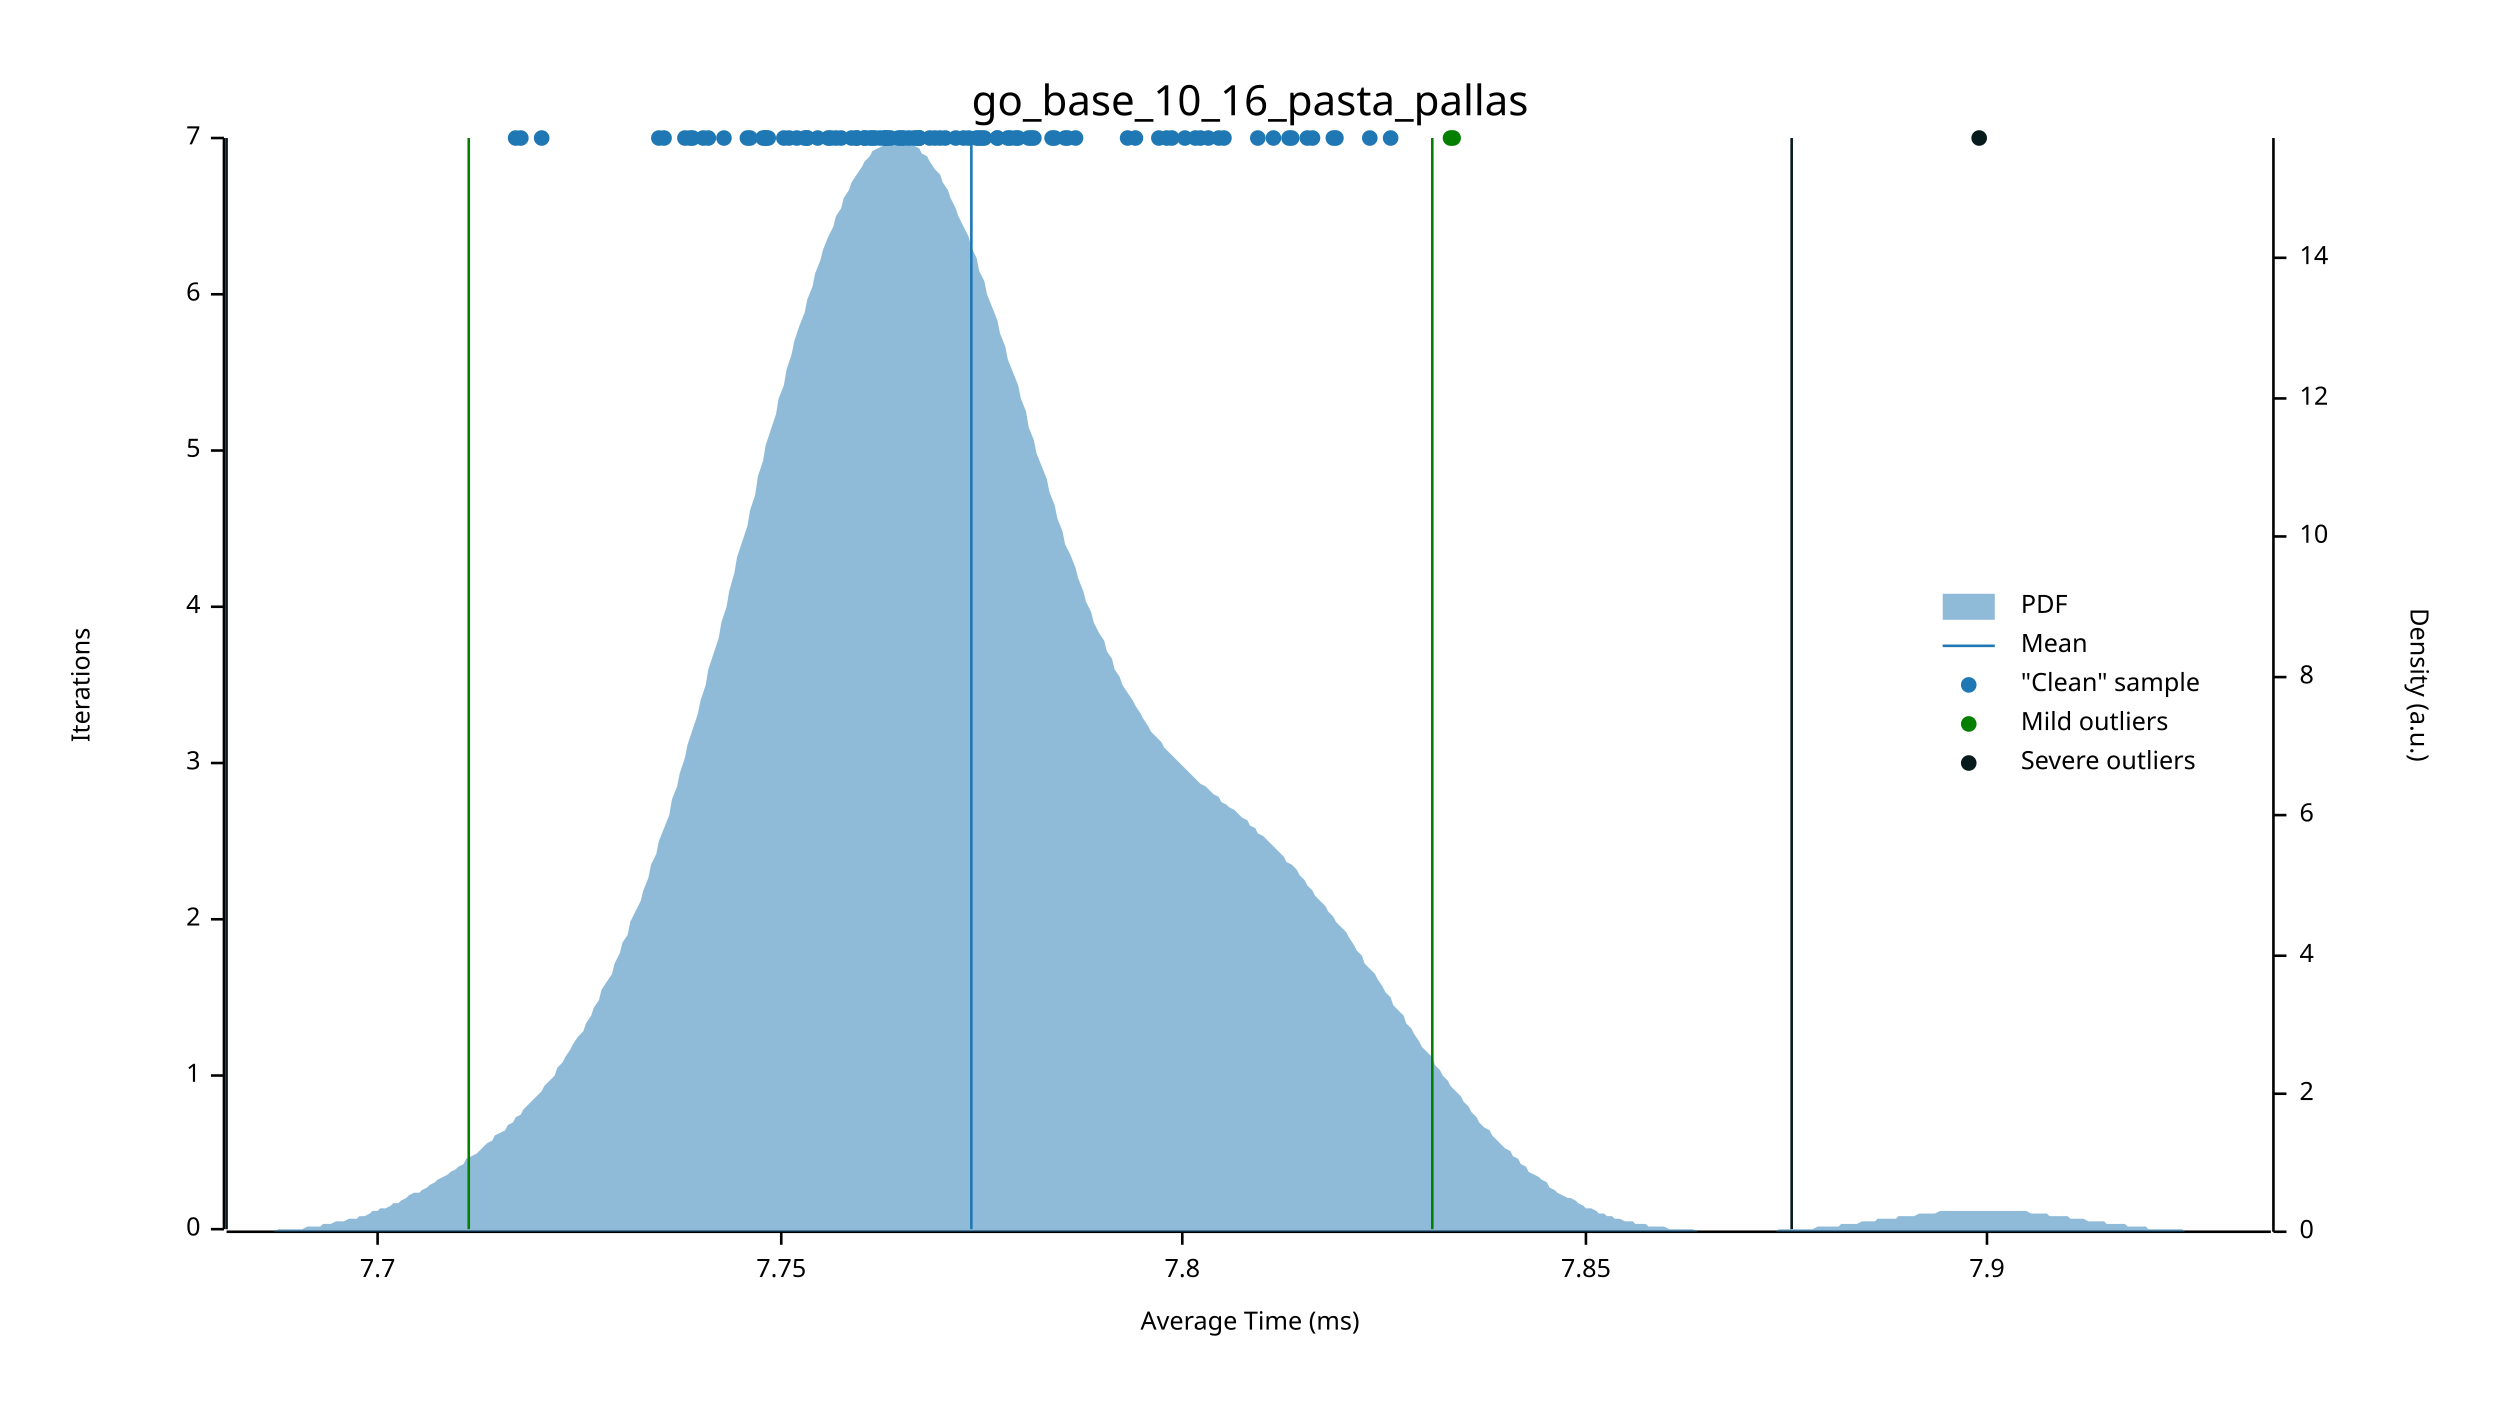
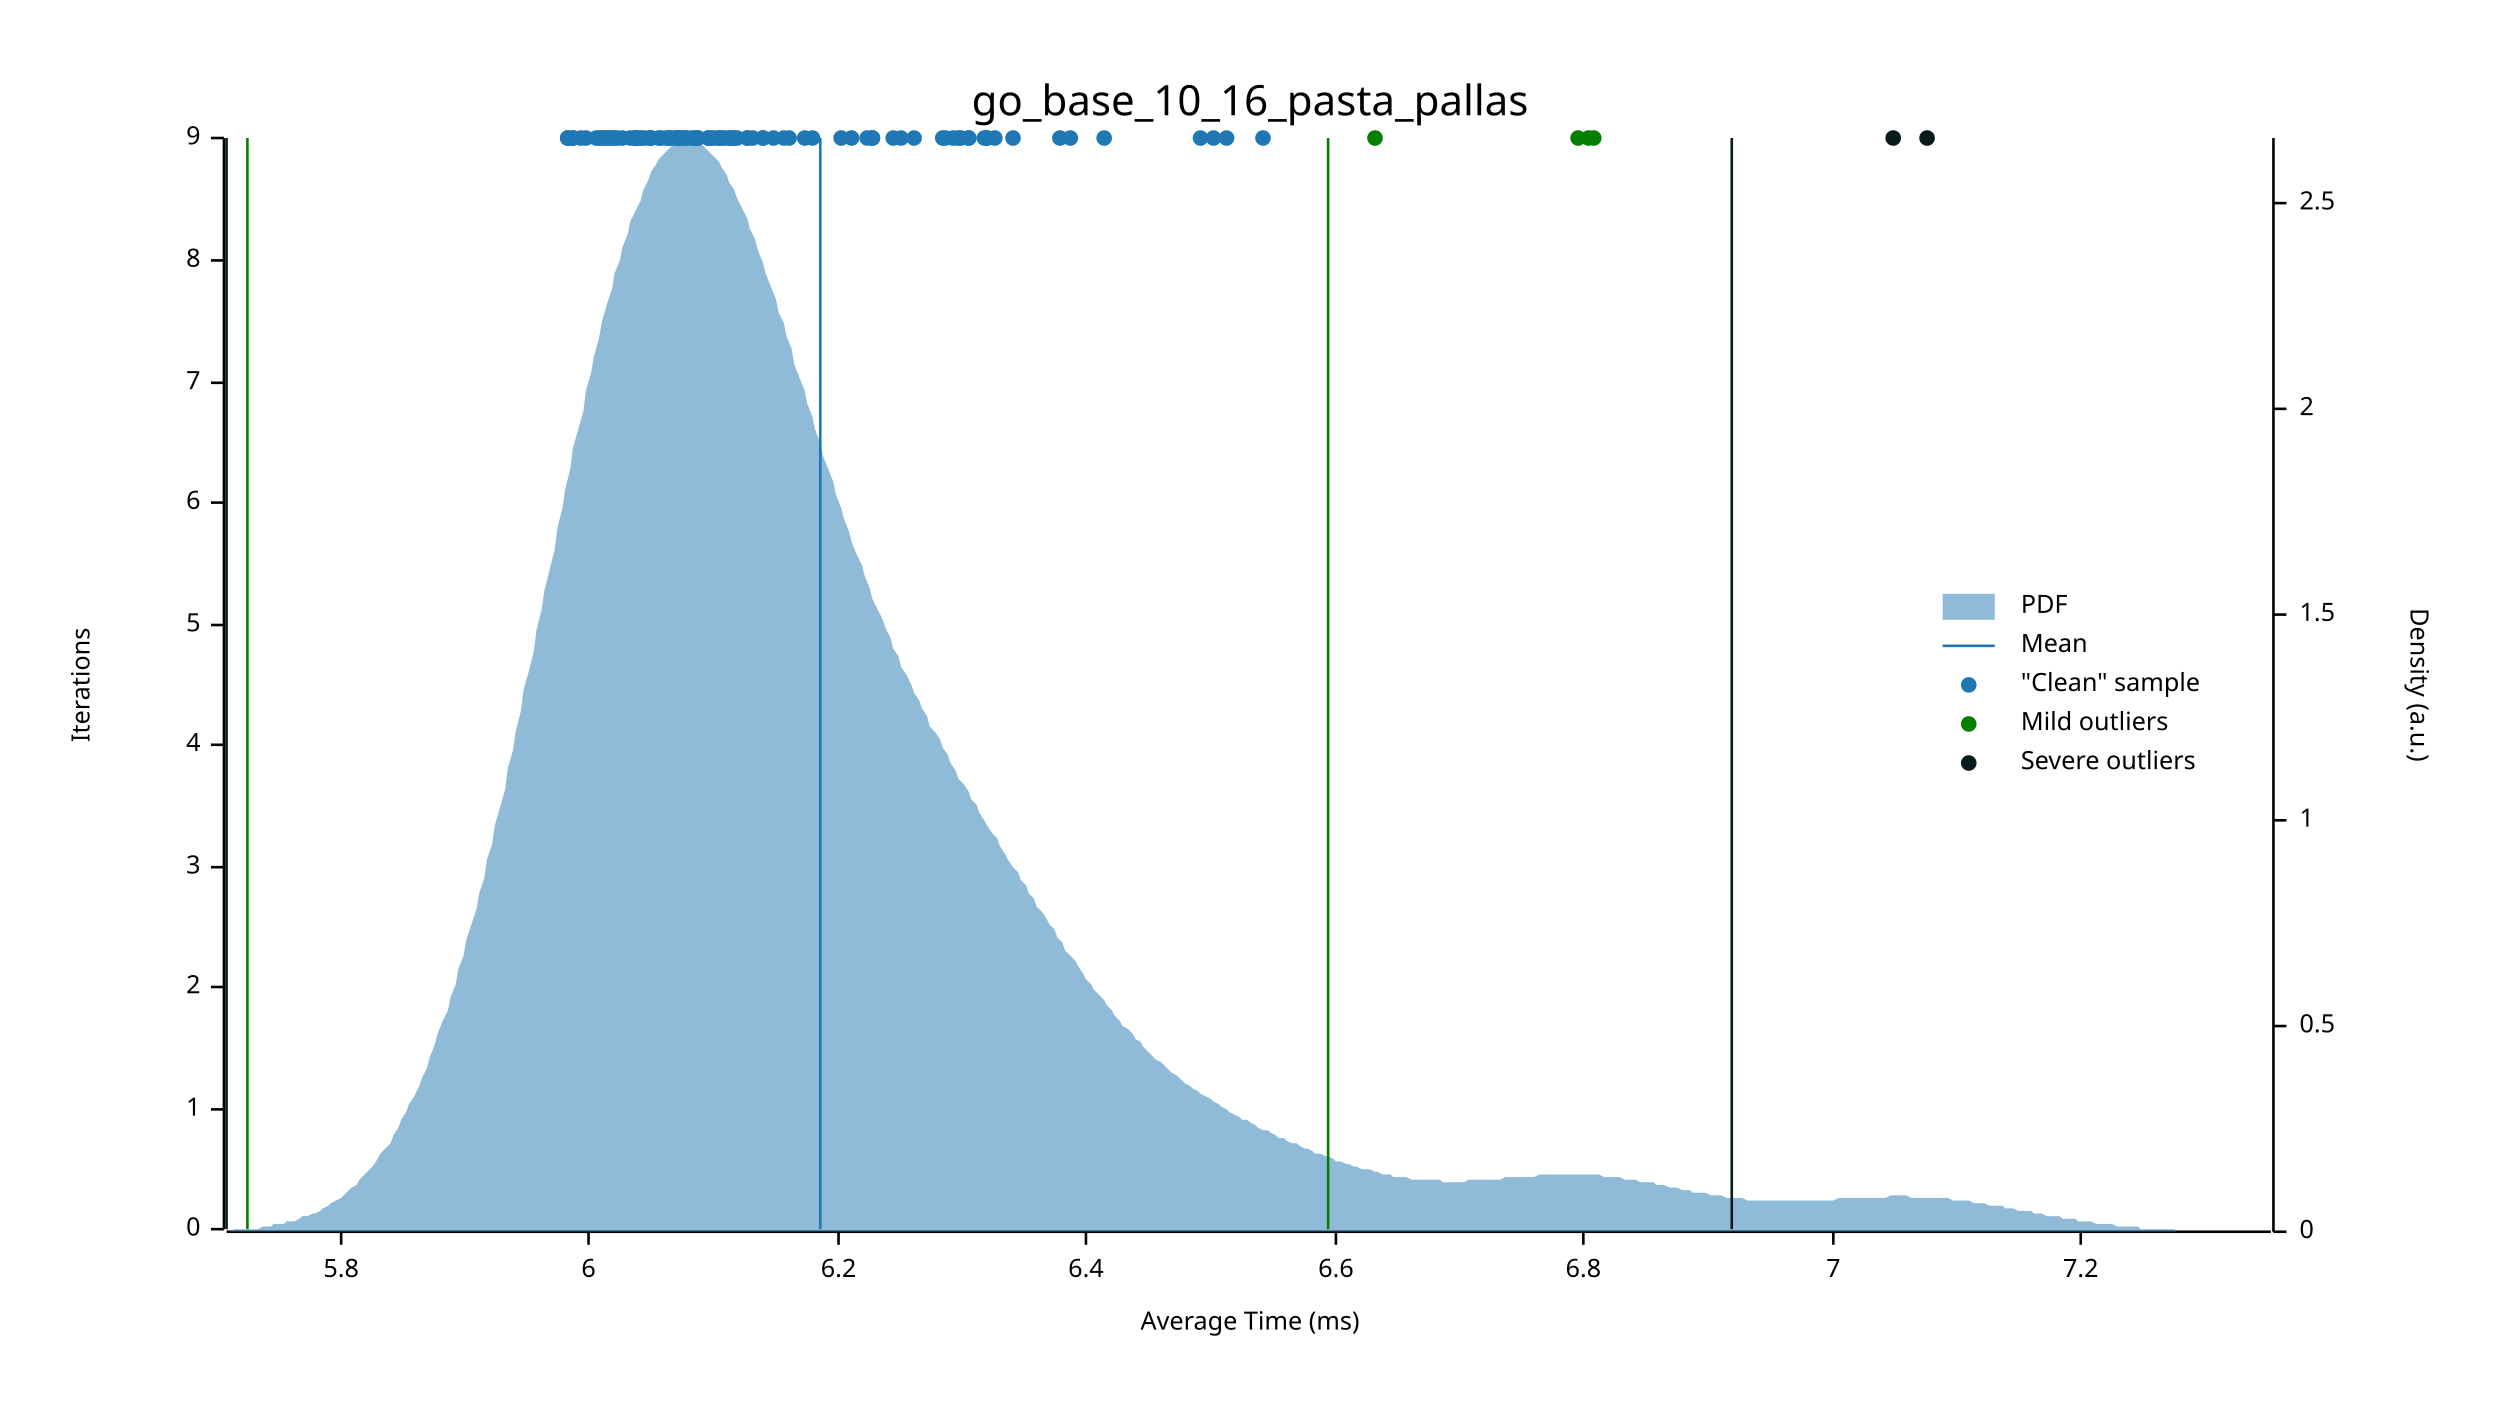
<svg xmlns="http://www.w3.org/2000/svg" width="960" height="540" viewBox="0 0 960 540">
  <text x="480" y="32" dy="0.76em" text-anchor="middle" font-family="sans-serif" font-size="16.129" opacity="1" fill="#000000">
go_base_10_16_pasta_pallas
</text>
  <text x="27" y="263" dy="0.76em" text-anchor="middle" font-family="sans-serif" font-size="9.677" opacity="1" fill="#000000" transform="rotate(270, 27, 263)">
Iterations
</text>
  <text x="480" y="513" dy="-0.5ex" text-anchor="middle" font-family="sans-serif" font-size="9.677" opacity="1" fill="#000000">
Average Time (ms)
</text>
  <polyline fill="none" opacity="1" stroke="#000000" stroke-width="1" points="86,53 86,472 " />
  <text x="77" y="472" dy="0.5ex" text-anchor="end" font-family="sans-serif" font-size="9.677" opacity="1" fill="#000000">
0
</text>
  <polyline fill="none" opacity="1" stroke="#000000" stroke-width="1" points="81,472 86,472 " />
-   <text x="77" y="413" dy="0.5ex" text-anchor="end" font-family="sans-serif" font-size="9.677" opacity="1" fill="#000000">
+   <text x="77" y="426" dy="0.5ex" text-anchor="end" font-family="sans-serif" font-size="9.677" opacity="1" fill="#000000">
1
</text>
-   <polyline fill="none" opacity="1" stroke="#000000" stroke-width="1" points="81,413 86,413 " />
-   <text x="77" y="353" dy="0.5ex" text-anchor="end" font-family="sans-serif" font-size="9.677" opacity="1" fill="#000000">
+   <polyline fill="none" opacity="1" stroke="#000000" stroke-width="1" points="81,426 86,426 " />
+   <text x="77" y="379" dy="0.5ex" text-anchor="end" font-family="sans-serif" font-size="9.677" opacity="1" fill="#000000">
2
</text>
-   <polyline fill="none" opacity="1" stroke="#000000" stroke-width="1" points="81,353 86,353 " />
-   <text x="77" y="293" dy="0.5ex" text-anchor="end" font-family="sans-serif" font-size="9.677" opacity="1" fill="#000000">
+   <polyline fill="none" opacity="1" stroke="#000000" stroke-width="1" points="81,379 86,379 " />
+   <text x="77" y="333" dy="0.5ex" text-anchor="end" font-family="sans-serif" font-size="9.677" opacity="1" fill="#000000">
3
</text>
-   <polyline fill="none" opacity="1" stroke="#000000" stroke-width="1" points="81,293 86,293 " />
-   <text x="77" y="233" dy="0.5ex" text-anchor="end" font-family="sans-serif" font-size="9.677" opacity="1" fill="#000000">
+   <polyline fill="none" opacity="1" stroke="#000000" stroke-width="1" points="81,333 86,333 " />
+   <text x="77" y="286" dy="0.5ex" text-anchor="end" font-family="sans-serif" font-size="9.677" opacity="1" fill="#000000">
4
</text>
-   <polyline fill="none" opacity="1" stroke="#000000" stroke-width="1" points="81,233 86,233 " />
-   <text x="77" y="173" dy="0.5ex" text-anchor="end" font-family="sans-serif" font-size="9.677" opacity="1" fill="#000000">
+   <polyline fill="none" opacity="1" stroke="#000000" stroke-width="1" points="81,286 86,286 " />
+   <text x="77" y="240" dy="0.5ex" text-anchor="end" font-family="sans-serif" font-size="9.677" opacity="1" fill="#000000">
5
</text>
-   <polyline fill="none" opacity="1" stroke="#000000" stroke-width="1" points="81,173 86,173 " />
-   <text x="77" y="113" dy="0.5ex" text-anchor="end" font-family="sans-serif" font-size="9.677" opacity="1" fill="#000000">
+   <polyline fill="none" opacity="1" stroke="#000000" stroke-width="1" points="81,240 86,240 " />
+   <text x="77" y="193" dy="0.5ex" text-anchor="end" font-family="sans-serif" font-size="9.677" opacity="1" fill="#000000">
6
</text>
-   <polyline fill="none" opacity="1" stroke="#000000" stroke-width="1" points="81,113 86,113 " />
+   <polyline fill="none" opacity="1" stroke="#000000" stroke-width="1" points="81,193 86,193 " />
+   <text x="77" y="147" dy="0.5ex" text-anchor="end" font-family="sans-serif" font-size="9.677" opacity="1" fill="#000000">
+ 7
+ </text>
+   <polyline fill="none" opacity="1" stroke="#000000" stroke-width="1" points="81,147 86,147 " />
+   <text x="77" y="100" dy="0.5ex" text-anchor="end" font-family="sans-serif" font-size="9.677" opacity="1" fill="#000000">
+ 8
+ </text>
+   <polyline fill="none" opacity="1" stroke="#000000" stroke-width="1" points="81,100 86,100 " />
  <text x="77" y="53" dy="0.5ex" text-anchor="end" font-family="sans-serif" font-size="9.677" opacity="1" fill="#000000">
- 7
+ 9
</text>
  <polyline fill="none" opacity="1" stroke="#000000" stroke-width="1" points="81,53 86,53 " />
  <polyline fill="none" opacity="1" stroke="#000000" stroke-width="1" points="87,473 872,473 " />
-   <text x="145" y="483" dy="0.76em" text-anchor="middle" font-family="sans-serif" font-size="9.677" opacity="1" fill="#000000">
- 7.7
- </text>
-   <polyline fill="none" opacity="1" stroke="#000000" stroke-width="1" points="145,473 145,478 " />
-   <text x="300" y="483" dy="0.76em" text-anchor="middle" font-family="sans-serif" font-size="9.677" opacity="1" fill="#000000">
- 7.75
- </text>
-   <polyline fill="none" opacity="1" stroke="#000000" stroke-width="1" points="300,473 300,478 " />
-   <text x="454" y="483" dy="0.76em" text-anchor="middle" font-family="sans-serif" font-size="9.677" opacity="1" fill="#000000">
- 7.8
- </text>
-   <polyline fill="none" opacity="1" stroke="#000000" stroke-width="1" points="454,473 454,478 " />
-   <text x="609" y="483" dy="0.76em" text-anchor="middle" font-family="sans-serif" font-size="9.677" opacity="1" fill="#000000">
- 7.85
- </text>
-   <polyline fill="none" opacity="1" stroke="#000000" stroke-width="1" points="609,473 609,478 " />
-   <text x="763" y="483" dy="0.76em" text-anchor="middle" font-family="sans-serif" font-size="9.677" opacity="1" fill="#000000">
- 7.9
- </text>
-   <polyline fill="none" opacity="1" stroke="#000000" stroke-width="1" points="763,473 763,478 " />
+   <text x="131" y="483" dy="0.76em" text-anchor="middle" font-family="sans-serif" font-size="9.677" opacity="1" fill="#000000">
+ 5.8
+ </text>
+   <polyline fill="none" opacity="1" stroke="#000000" stroke-width="1" points="131,473 131,478 " />
+   <text x="226" y="483" dy="0.76em" text-anchor="middle" font-family="sans-serif" font-size="9.677" opacity="1" fill="#000000">
+ 6
+ </text>
+   <polyline fill="none" opacity="1" stroke="#000000" stroke-width="1" points="226,473 226,478 " />
+   <text x="322" y="483" dy="0.76em" text-anchor="middle" font-family="sans-serif" font-size="9.677" opacity="1" fill="#000000">
+ 6.2
+ </text>
+   <polyline fill="none" opacity="1" stroke="#000000" stroke-width="1" points="322,473 322,478 " />
+   <text x="417" y="483" dy="0.76em" text-anchor="middle" font-family="sans-serif" font-size="9.677" opacity="1" fill="#000000">
+ 6.4
+ </text>
+   <polyline fill="none" opacity="1" stroke="#000000" stroke-width="1" points="417,473 417,478 " />
+   <text x="513" y="483" dy="0.76em" text-anchor="middle" font-family="sans-serif" font-size="9.677" opacity="1" fill="#000000">
+ 6.6
+ </text>
+   <polyline fill="none" opacity="1" stroke="#000000" stroke-width="1" points="513,473 513,478 " />
+   <text x="608" y="483" dy="0.76em" text-anchor="middle" font-family="sans-serif" font-size="9.677" opacity="1" fill="#000000">
+ 6.8
+ </text>
+   <polyline fill="none" opacity="1" stroke="#000000" stroke-width="1" points="608,473 608,478 " />
+   <text x="704" y="483" dy="0.76em" text-anchor="middle" font-family="sans-serif" font-size="9.677" opacity="1" fill="#000000">
+ 7
+ </text>
+   <polyline fill="none" opacity="1" stroke="#000000" stroke-width="1" points="704,473 704,478 " />
+   <text x="799" y="483" dy="0.76em" text-anchor="middle" font-family="sans-serif" font-size="9.677" opacity="1" fill="#000000">
+ 7.2
+ </text>
+   <polyline fill="none" opacity="1" stroke="#000000" stroke-width="1" points="799,473 799,478 " />
  <text x="933" y="263" dy="0.76em" text-anchor="middle" font-family="sans-serif" font-size="9.677" opacity="1" fill="#000000" transform="rotate(90, 933, 263)">
Density (a.u.)
</text>
  <polyline fill="none" opacity="1" stroke="#000000" stroke-width="1" points="873,53 873,473 " />
  <text x="883" y="473" dy="0.5ex" text-anchor="start" font-family="sans-serif" font-size="9.677" opacity="1" fill="#000000">
0
</text>
  <polyline fill="none" opacity="1" stroke="#000000" stroke-width="1" points="873,473 878,473 " />
-   <text x="883" y="420" dy="0.5ex" text-anchor="start" font-family="sans-serif" font-size="9.677" opacity="1" fill="#000000">
+   <text x="883" y="394" dy="0.5ex" text-anchor="start" font-family="sans-serif" font-size="9.677" opacity="1" fill="#000000">
+ 0.5
+ </text>
+   <polyline fill="none" opacity="1" stroke="#000000" stroke-width="1" points="873,394 878,394 " />
+   <text x="883" y="315" dy="0.5ex" text-anchor="start" font-family="sans-serif" font-size="9.677" opacity="1" fill="#000000">
+ 1
+ </text>
+   <polyline fill="none" opacity="1" stroke="#000000" stroke-width="1" points="873,315 878,315 " />
+   <text x="883" y="236" dy="0.5ex" text-anchor="start" font-family="sans-serif" font-size="9.677" opacity="1" fill="#000000">
+ 1.5
+ </text>
+   <polyline fill="none" opacity="1" stroke="#000000" stroke-width="1" points="873,236 878,236 " />
+   <text x="883" y="157" dy="0.5ex" text-anchor="start" font-family="sans-serif" font-size="9.677" opacity="1" fill="#000000">
2
</text>
-   <polyline fill="none" opacity="1" stroke="#000000" stroke-width="1" points="873,420 878,420 " />
-   <text x="883" y="367" dy="0.5ex" text-anchor="start" font-family="sans-serif" font-size="9.677" opacity="1" fill="#000000">
- 4
- </text>
-   <polyline fill="none" opacity="1" stroke="#000000" stroke-width="1" points="873,367 878,367 " />
-   <text x="883" y="313" dy="0.5ex" text-anchor="start" font-family="sans-serif" font-size="9.677" opacity="1" fill="#000000">
- 6
- </text>
-   <polyline fill="none" opacity="1" stroke="#000000" stroke-width="1" points="873,313 878,313 " />
-   <text x="883" y="260" dy="0.5ex" text-anchor="start" font-family="sans-serif" font-size="9.677" opacity="1" fill="#000000">
- 8
- </text>
-   <polyline fill="none" opacity="1" stroke="#000000" stroke-width="1" points="873,260 878,260 " />
-   <text x="883" y="206" dy="0.5ex" text-anchor="start" font-family="sans-serif" font-size="9.677" opacity="1" fill="#000000">
- 10
- </text>
-   <polyline fill="none" opacity="1" stroke="#000000" stroke-width="1" points="873,206 878,206 " />
-   <text x="883" y="153" dy="0.5ex" text-anchor="start" font-family="sans-serif" font-size="9.677" opacity="1" fill="#000000">
- 12
- </text>
-   <polyline fill="none" opacity="1" stroke="#000000" stroke-width="1" points="873,153 878,153 " />
-   <text x="883" y="99" dy="0.5ex" text-anchor="start" font-family="sans-serif" font-size="9.677" opacity="1" fill="#000000">
- 14
- </text>
-   <polyline fill="none" opacity="1" stroke="#000000" stroke-width="1" points="873,99 878,99 " />
-   <polygon opacity="0.5" fill="#1F78B4" points="87,473 88,473 90,473 91,473 93,473 94,473 96,473 98,473 99,473 101,473 102,473 104,473 105,473 107,472 109,472 110,472 112,472 113,472 115,472 116,472 118,471 120,471 121,471 123,471 124,470 126,470 127,470 129,469 131,469 132,469 134,468 135,468 137,468 138,467 140,467 142,466 143,465 145,465 146,464 148,464 150,463 151,462 153,462 154,461 156,460 157,459 159,458 161,458 162,457 164,456 165,455 167,454 168,453 170,452 172,451 173,450 175,449 176,448 178,447 179,445 181,444 183,443 184,442 186,440 187,439 189,438 190,436 192,435 194,434 195,432 197,431 198,429 200,428 201,426 203,424 205,422 206,421 208,419 209,417 211,415 213,413 214,410 216,408 217,406 219,403 220,401 222,398 224,396 225,393 227,390 228,387 230,384 231,380 233,377 235,374 236,370 238,366 239,362 241,359 242,354 244,350 246,346 247,342 249,337 250,332 252,328 253,323 255,318 257,313 258,307 260,302 261,297 263,291 264,286 266,280 268,274 269,269 271,263 272,257 274,251 276,245 277,239 279,233 280,227 282,220 283,214 285,208 287,202 288,196 290,190 291,183 293,177 294,171 296,165 298,159 299,153 301,148 302,142 304,136 305,131 307,125 309,120 310,115 312,110 313,105 315,100 316,96 318,91 320,87 321,83 323,80 324,76 326,73 327,70 329,67 331,64 332,62 334,60 335,58 337,57 339,56 340,55 342,54 343,54 345,53 346,54 348,54 350,55 351,56 353,57 354,59 356,60 357,62 359,65 361,67 362,70 364,73 365,76 367,80 368,83 370,87 372,91 373,95 375,99 376,104 378,108 379,113 381,118 383,123 384,128 386,133 387,138 389,143 391,148 392,153 394,158 395,164 397,169 398,174 400,179 402,184 403,189 405,194 406,199 408,204 409,209 411,213 413,218 414,222 416,227 417,231 419,235 420,239 422,243 424,246 425,250 427,253 428,257 430,260 431,263 433,266 435,269 436,271 438,274 439,276 441,279 442,281 444,283 446,285 447,287 449,289 450,290 452,292 454,294 455,295 457,297 458,298 460,300 461,301 463,302 465,304 466,305 468,306 469,308 471,309 472,310 474,311 476,313 477,314 479,315 480,317 482,318 483,320 485,321 487,323 488,324 490,326 491,327 493,329 494,331 496,332 498,334 499,336 501,338 502,340 504,342 505,344 507,346 509,348 510,350 512,352 513,354 515,356 517,358 518,360 520,363 521,365 523,367 524,370 526,372 528,374 529,376 531,379 532,381 534,383 535,386 537,388 539,390 540,393 542,395 543,397 545,400 546,402 548,404 550,406 551,409 553,411 554,413 556,415 557,417 559,419 561,421 562,423 564,425 565,427 567,429 568,431 570,433 572,434 573,436 575,438 576,439 578,441 580,442 581,444 583,445 584,447 586,448 587,450 589,451 591,452 592,453 594,454 595,456 597,457 598,458 600,459 602,460 603,460 605,461 606,462 608,463 609,464 611,464 613,465 614,466 616,466 617,467 619,467 620,468 622,468 624,469 625,469 627,469 628,470 630,470 632,470 633,471 635,471 636,471 638,471 639,471 641,472 643,472 644,472 646,472 647,472 649,472 650,472 652,473 654,473 655,473 657,473 658,473 660,473 661,473 663,473 665,473 666,473 668,473 669,473 671,473 672,473 674,473 676,473 677,473 679,473 680,473 682,473 683,472 685,472 687,472 688,472 690,472 691,472 693,472 695,472 696,472 698,471 699,471 701,471 702,471 704,471 706,471 707,470 709,470 710,470 712,470 713,470 715,469 717,469 718,469 720,469 721,468 723,468 724,468 726,468 728,468 729,467 731,467 732,467 734,467 735,467 737,466 739,466 740,466 742,466 743,466 745,465 746,465 748,465 750,465 751,465 753,465 754,465 756,465 758,465 759,465 761,465 762,465 764,465 765,465 767,465 769,465 770,465 772,465 773,465 775,465 776,465 778,465 780,466 781,466 783,466 784,466 786,466 787,467 789,467 791,467 792,467 794,467 795,468 797,468 798,468 800,468 802,469 803,469 805,469 806,469 808,469 809,470 811,470 813,470 814,470 816,470 817,471 819,471 821,471 822,471 824,471 825,472 827,472 828,472 830,472 832,472 833,472 835,472 836,472 838,472 839,473 841,473 843,473 844,473 846,473 847,473 849,473 850,473 852,473 854,473 855,473 857,473 858,473 860,473 861,473 863,473 865,473 866,473 868,473 869,473 871,473 873,473 873,473 87,473 " />
-   <polyline fill="none" opacity="1" stroke="#1F78B4" stroke-width="1" points="373,472 373,53 " />
-   <polyline fill="none" opacity="1" stroke="#057F00" stroke-width="1" points="180,472 180,53 " />
-   <polyline fill="none" opacity="1" stroke="#057F00" stroke-width="1" points="550,472 550,53 " />
+   <polyline fill="none" opacity="1" stroke="#000000" stroke-width="1" points="873,157 878,157 " />
+   <text x="883" y="78" dy="0.5ex" text-anchor="start" font-family="sans-serif" font-size="9.677" opacity="1" fill="#000000">
+ 2.5
+ </text>
+   <polyline fill="none" opacity="1" stroke="#000000" stroke-width="1" points="873,78 878,78 " />
+   <polygon opacity="0.5" fill="#1F78B4" points="87,473 88,473 90,472 91,472 93,472 94,472 96,472 98,472 99,472 101,471 102,471 104,471 105,470 107,470 109,470 110,469 112,469 113,469 115,468 116,467 118,467 120,466 121,466 123,465 124,464 126,463 127,462 129,461 131,460 132,459 134,457 135,456 137,455 138,453 140,451 142,449 143,448 145,445 146,443 148,441 150,439 151,436 153,433 154,430 156,427 157,424 159,421 161,417 162,414 164,410 165,406 167,401 168,397 170,392 172,388 173,383 175,378 176,372 178,367 179,361 181,355 183,349 184,343 186,337 187,330 189,324 190,317 192,310 194,303 195,295 197,288 198,281 200,273 201,265 203,258 205,250 206,242 208,234 209,227 211,219 213,211 214,203 216,195 217,188 219,180 220,172 222,165 224,158 225,150 227,143 228,137 230,130 231,124 233,117 235,111 236,105 238,100 239,95 241,90 242,85 244,81 246,77 247,73 249,69 250,66 252,63 253,61 255,59 257,57 258,56 260,55 261,54 263,54 264,53 266,54 268,54 269,55 271,57 272,58 274,60 276,62 277,64 279,67 280,70 282,73 283,76 285,80 287,84 288,88 290,92 291,96 293,101 294,105 296,110 298,115 299,120 301,124 302,129 304,134 305,140 307,145 309,150 310,155 312,160 313,165 315,170 316,175 318,180 320,185 321,190 323,195 324,199 326,204 327,208 329,213 331,217 332,221 334,226 335,230 337,234 339,238 340,241 342,245 343,249 345,252 346,256 348,259 350,263 351,266 353,269 354,272 356,275 357,279 359,281 361,284 362,287 364,290 365,293 367,296 368,299 370,301 372,304 373,307 375,309 376,312 378,315 379,317 381,320 383,322 384,325 386,328 387,330 389,333 391,335 392,338 394,340 395,343 397,345 398,348 400,350 402,353 403,355 405,357 406,360 408,362 409,365 411,367 413,369 414,371 416,374 417,376 419,378 420,380 422,382 424,384 425,386 427,388 428,390 430,392 431,394 433,395 435,397 436,399 438,400 439,402 441,404 442,405 444,407 446,408 447,409 449,411 450,412 452,413 454,415 455,416 457,417 458,418 460,419 461,420 463,421 465,422 466,423 468,424 469,425 471,426 472,427 474,428 476,429 477,430 479,430 480,431 482,432 483,433 485,434 487,434 488,435 490,436 491,437 493,437 494,438 496,439 498,439 499,440 501,441 502,441 504,442 505,443 507,443 509,444 510,444 512,445 513,446 515,446 517,447 518,447 520,448 521,448 523,449 524,449 526,449 528,450 529,450 531,451 532,451 534,451 535,452 537,452 539,452 540,452 542,453 543,453 545,453 546,453 548,453 550,453 551,453 553,453 554,454 556,454 557,454 559,454 561,454 562,454 564,453 565,453 567,453 568,453 570,453 572,453 573,453 575,453 576,453 578,452 580,452 581,452 583,452 584,452 586,452 587,452 589,452 591,451 592,451 594,451 595,451 597,451 598,451 600,451 602,451 603,451 605,451 606,451 608,451 609,451 611,451 613,451 614,451 616,452 617,452 619,452 620,452 622,452 624,453 625,453 627,453 628,453 630,454 632,454 633,454 635,454 636,455 638,455 639,455 641,456 643,456 644,456 646,457 647,457 649,457 650,458 652,458 654,458 655,458 657,459 658,459 660,459 661,459 663,460 665,460 666,460 668,460 669,460 671,461 672,461 674,461 676,461 677,461 679,461 680,461 682,461 683,461 685,461 687,461 688,461 690,461 691,461 693,461 695,461 696,461 698,461 699,461 701,461 702,461 704,461 706,460 707,460 709,460 710,460 712,460 713,460 715,460 717,460 718,460 720,460 721,460 723,460 724,460 726,459 728,459 729,459 731,459 732,459 734,460 735,460 737,460 739,460 740,460 742,460 743,460 745,460 746,460 748,460 750,461 751,461 753,461 754,461 756,461 758,462 759,462 761,462 762,462 764,463 765,463 767,463 769,463 770,464 772,464 773,464 775,465 776,465 778,465 780,465 781,466 783,466 784,466 786,467 787,467 789,467 791,467 792,468 794,468 795,468 797,468 798,469 800,469 802,469 803,469 805,470 806,470 808,470 809,470 811,470 813,471 814,471 816,471 817,471 819,471 821,471 822,472 824,472 825,472 827,472 828,472 830,472 832,472 833,472 835,472 836,473 838,473 839,473 841,473 843,473 844,473 846,473 847,473 849,473 850,473 852,473 854,473 855,473 857,473 858,473 860,473 861,473 863,473 865,473 866,473 868,473 869,473 871,473 873,473 873,473 87,473 " />
+   <polyline fill="none" opacity="1" stroke="#1F78B4" stroke-width="1" points="315,472 315,53 " />
+   <polyline fill="none" opacity="1" stroke="#057F00" stroke-width="1" points="95,472 95,53 " />
+   <polyline fill="none" opacity="1" stroke="#057F00" stroke-width="1" points="510,472 510,53 " />
  <polyline fill="none" opacity="1" stroke="#071A1C" stroke-width="1" points="87,472 87,53 " />
-   <polyline fill="none" opacity="1" stroke="#071A1C" stroke-width="1" points="688,472 688,53 " />
-   <circle cx="496" cy="53" r="3" opacity="1" fill="#1F78B4" stroke="none" stroke-width="1" />
+   <polyline fill="none" opacity="1" stroke="#071A1C" stroke-width="1" points="665,472 665,53 " />
+   <circle cx="239" cy="53" r="3" opacity="1" fill="#1F78B4" stroke="none" stroke-width="1" />
+   <circle cx="260" cy="53" r="3" opacity="1" fill="#1F78B4" stroke="none" stroke-width="1" />
+   <circle cx="461" cy="53" r="3" opacity="1" fill="#1F78B4" stroke="none" stroke-width="1" />
+   <circle cx="466" cy="53" r="3" opacity="1" fill="#1F78B4" stroke="none" stroke-width="1" />
+   <circle cx="362" cy="53" r="3" opacity="1" fill="#1F78B4" stroke="none" stroke-width="1" />
+   <circle cx="411" cy="53" r="3" opacity="1" fill="#1F78B4" stroke="none" stroke-width="1" />
+   <circle cx="249" cy="53" r="3" opacity="1" fill="#1F78B4" stroke="none" stroke-width="1" />
+   <circle cx="301" cy="53" r="3" opacity="1" fill="#1F78B4" stroke="none" stroke-width="1" />
+   <circle cx="297" cy="53" r="3" opacity="1" fill="#1F78B4" stroke="none" stroke-width="1" />
+   <circle cx="372" cy="53" r="3" opacity="1" fill="#1F78B4" stroke="none" stroke-width="1" />
+   <circle cx="303" cy="53" r="3" opacity="1" fill="#1F78B4" stroke="none" stroke-width="1" />
+   <circle cx="276" cy="53" r="3" opacity="1" fill="#1F78B4" stroke="none" stroke-width="1" />
+   <circle cx="323" cy="53" r="3" opacity="1" fill="#1F78B4" stroke="none" stroke-width="1" />
+   <circle cx="273" cy="53" r="3" opacity="1" fill="#1F78B4" stroke="none" stroke-width="1" />
+   <circle cx="233" cy="53" r="3" opacity="1" fill="#1F78B4" stroke="none" stroke-width="1" />
+   <circle cx="262" cy="53" r="3" opacity="1" fill="#1F78B4" stroke="none" stroke-width="1" />
+   <circle cx="237" cy="53" r="3" opacity="1" fill="#1F78B4" stroke="none" stroke-width="1" />
+   <circle cx="267" cy="53" r="3" opacity="1" fill="#1F78B4" stroke="none" stroke-width="1" />
+   <circle cx="346" cy="53" r="3" opacity="1" fill="#1F78B4" stroke="none" stroke-width="1" />
+   <circle cx="287" cy="53" r="3" opacity="1" fill="#1F78B4" stroke="none" stroke-width="1" />
+   <circle cx="220" cy="53" r="3" opacity="1" fill="#1F78B4" stroke="none" stroke-width="1" />
+   <circle cx="231" cy="53" r="3" opacity="1" fill="#1F78B4" stroke="none" stroke-width="1" />
+   <circle cx="366" cy="53" r="3" opacity="1" fill="#1F78B4" stroke="none" stroke-width="1" />
+   <circle cx="223" cy="53" r="3" opacity="1" fill="#1F78B4" stroke="none" stroke-width="1" />
+   <circle cx="379" cy="53" r="3" opacity="1" fill="#1F78B4" stroke="none" stroke-width="1" />
+   <circle cx="266" cy="53" r="3" opacity="1" fill="#1F78B4" stroke="none" stroke-width="1" />
+   <circle cx="485" cy="53" r="3" opacity="1" fill="#1F78B4" stroke="none" stroke-width="1" />
+   <circle cx="372" cy="53" r="3" opacity="1" fill="#1F78B4" stroke="none" stroke-width="1" />
+   <circle cx="327" cy="53" r="3" opacity="1" fill="#1F78B4" stroke="none" stroke-width="1" />
+   <circle cx="343" cy="53" r="3" opacity="1" fill="#1F78B4" stroke="none" stroke-width="1" />
+   <circle cx="335" cy="53" r="3" opacity="1" fill="#1F78B4" stroke="none" stroke-width="1" />
+   <circle cx="363" cy="53" r="3" opacity="1" fill="#1F78B4" stroke="none" stroke-width="1" />
+   <circle cx="225" cy="53" r="3" opacity="1" fill="#1F78B4" stroke="none" stroke-width="1" />
+   <circle cx="260" cy="53" r="3" opacity="1" fill="#1F78B4" stroke="none" stroke-width="1" />
+   <circle cx="256" cy="53" r="3" opacity="1" fill="#1F78B4" stroke="none" stroke-width="1" />
+   <circle cx="244" cy="53" r="3" opacity="1" fill="#1F78B4" stroke="none" stroke-width="1" />
+   <circle cx="236" cy="53" r="3" opacity="1" fill="#1F78B4" stroke="none" stroke-width="1" />
+   <circle cx="235" cy="53" r="3" opacity="1" fill="#1F78B4" stroke="none" stroke-width="1" />
+   <circle cx="272" cy="53" r="3" opacity="1" fill="#1F78B4" stroke="none" stroke-width="1" />
+   <circle cx="268" cy="53" r="3" opacity="1" fill="#1F78B4" stroke="none" stroke-width="1" />
+   <circle cx="242" cy="53" r="3" opacity="1" fill="#1F78B4" stroke="none" stroke-width="1" />
+   <circle cx="245" cy="53" r="3" opacity="1" fill="#1F78B4" stroke="none" stroke-width="1" />
+   <circle cx="246" cy="53" r="3" opacity="1" fill="#1F78B4" stroke="none" stroke-width="1" />
+   <circle cx="379" cy="53" r="3" opacity="1" fill="#1F78B4" stroke="none" stroke-width="1" />
+   <circle cx="234" cy="53" r="3" opacity="1" fill="#1F78B4" stroke="none" stroke-width="1" />
+   <circle cx="335" cy="53" r="3" opacity="1" fill="#1F78B4" stroke="none" stroke-width="1" />
+   <circle cx="382" cy="53" r="3" opacity="1" fill="#1F78B4" stroke="none" stroke-width="1" />
+   <circle cx="260" cy="53" r="3" opacity="1" fill="#1F78B4" stroke="none" stroke-width="1" />
+   <circle cx="257" cy="53" r="3" opacity="1" fill="#1F78B4" stroke="none" stroke-width="1" />
+   <circle cx="268" cy="53" r="3" opacity="1" fill="#1F78B4" stroke="none" stroke-width="1" />
+   <circle cx="312" cy="53" r="3" opacity="1" fill="#1F78B4" stroke="none" stroke-width="1" />
+   <circle cx="220" cy="53" r="3" opacity="1" fill="#1F78B4" stroke="none" stroke-width="1" />
+   <circle cx="262" cy="53" r="3" opacity="1" fill="#1F78B4" stroke="none" stroke-width="1" />
+   <circle cx="424" cy="53" r="3" opacity="1" fill="#1F78B4" stroke="none" stroke-width="1" />
+   <circle cx="407" cy="53" r="3" opacity="1" fill="#1F78B4" stroke="none" stroke-width="1" />
+   <circle cx="280" cy="53" r="3" opacity="1" fill="#1F78B4" stroke="none" stroke-width="1" />
+   <circle cx="244" cy="53" r="3" opacity="1" fill="#1F78B4" stroke="none" stroke-width="1" />
+   <circle cx="218" cy="53" r="3" opacity="1" fill="#1F78B4" stroke="none" stroke-width="1" />
+   <circle cx="264" cy="53" r="3" opacity="1" fill="#1F78B4" stroke="none" stroke-width="1" />
+   <circle cx="253" cy="53" r="3" opacity="1" fill="#1F78B4" stroke="none" stroke-width="1" />
+   <circle cx="293" cy="53" r="3" opacity="1" fill="#1F78B4" stroke="none" stroke-width="1" />
+   <circle cx="277" cy="53" r="3" opacity="1" fill="#1F78B4" stroke="none" stroke-width="1" />
+   <circle cx="247" cy="53" r="3" opacity="1" fill="#1F78B4" stroke="none" stroke-width="1" />
+   <circle cx="278" cy="53" r="3" opacity="1" fill="#1F78B4" stroke="none" stroke-width="1" />
+   <circle cx="276" cy="53" r="3" opacity="1" fill="#1F78B4" stroke="none" stroke-width="1" />
+   <circle cx="289" cy="53" r="3" opacity="1" fill="#1F78B4" stroke="none" stroke-width="1" />
+   <circle cx="280" cy="53" r="3" opacity="1" fill="#1F78B4" stroke="none" stroke-width="1" />
+   <circle cx="274" cy="53" r="3" opacity="1" fill="#1F78B4" stroke="none" stroke-width="1" />
+   <circle cx="368" cy="53" r="3" opacity="1" fill="#1F78B4" stroke="none" stroke-width="1" />
+   <circle cx="229" cy="53" r="3" opacity="1" fill="#1F78B4" stroke="none" stroke-width="1" />
+   <circle cx="232" cy="53" r="3" opacity="1" fill="#1F78B4" stroke="none" stroke-width="1" />
+   <circle cx="389" cy="53" r="3" opacity="1" fill="#1F78B4" stroke="none" stroke-width="1" />
+   <circle cx="287" cy="53" r="3" opacity="1" fill="#1F78B4" stroke="none" stroke-width="1" />
+   <circle cx="230" cy="53" r="3" opacity="1" fill="#1F78B4" stroke="none" stroke-width="1" />
+   <circle cx="261" cy="53" r="3" opacity="1" fill="#1F78B4" stroke="none" stroke-width="1" />
+   <circle cx="471" cy="53" r="3" opacity="1" fill="#1F78B4" stroke="none" stroke-width="1" />
+   <circle cx="333" cy="53" r="3" opacity="1" fill="#1F78B4" stroke="none" stroke-width="1" />
+   <circle cx="378" cy="53" r="3" opacity="1" fill="#1F78B4" stroke="none" stroke-width="1" />
+   <circle cx="257" cy="53" r="3" opacity="1" fill="#1F78B4" stroke="none" stroke-width="1" />
+   <circle cx="309" cy="53" r="3" opacity="1" fill="#1F78B4" stroke="none" stroke-width="1" />
  <circle cx="351" cy="53" r="3" opacity="1" fill="#1F78B4" stroke="none" stroke-width="1" />
-   <circle cx="345" cy="53" r="3" opacity="1" fill="#1F78B4" stroke="none" stroke-width="1" />
-   <circle cx="357" cy="53" r="3" opacity="1" fill="#1F78B4" stroke="none" stroke-width="1" />
-   <circle cx="306" cy="53" r="3" opacity="1" fill="#1F78B4" stroke="none" stroke-width="1" />
-   <circle cx="468" cy="53" r="3" opacity="1" fill="#1F78B4" stroke="none" stroke-width="1" />
+   <circle cx="250" cy="53" r="3" opacity="1" fill="#1F78B4" stroke="none" stroke-width="1" />
+   <circle cx="218" cy="53" r="3" opacity="1" fill="#1F78B4" stroke="none" stroke-width="1" />
+   <circle cx="254" cy="53" r="3" opacity="1" fill="#1F78B4" stroke="none" stroke-width="1" />
+   <circle cx="250" cy="53" r="3" opacity="1" fill="#1F78B4" stroke="none" stroke-width="1" />
  <circle cx="263" cy="53" r="3" opacity="1" fill="#1F78B4" stroke="none" stroke-width="1" />
-   <circle cx="353" cy="53" r="3" opacity="1" fill="#1F78B4" stroke="none" stroke-width="1" />
-   <circle cx="314" cy="53" r="3" opacity="1" fill="#1F78B4" stroke="none" stroke-width="1" />
-   <circle cx="294" cy="53" r="3" opacity="1" fill="#1F78B4" stroke="none" stroke-width="1" />
-   <circle cx="391" cy="53" r="3" opacity="1" fill="#1F78B4" stroke="none" stroke-width="1" />
-   <circle cx="455" cy="53" r="3" opacity="1" fill="#1F78B4" stroke="none" stroke-width="1" />
-   <circle cx="383" cy="53" r="3" opacity="1" fill="#1F78B4" stroke="none" stroke-width="1" />
-   <circle cx="347" cy="53" r="3" opacity="1" fill="#1F78B4" stroke="none" stroke-width="1" />
-   <circle cx="390" cy="53" r="3" opacity="1" fill="#1F78B4" stroke="none" stroke-width="1" />
-   <circle cx="353" cy="53" r="3" opacity="1" fill="#1F78B4" stroke="none" stroke-width="1" />
-   <circle cx="340" cy="53" r="3" opacity="1" fill="#1F78B4" stroke="none" stroke-width="1" />
-   <circle cx="198" cy="53" r="3" opacity="1" fill="#1F78B4" stroke="none" stroke-width="1" />
-   <circle cx="253" cy="53" r="3" opacity="1" fill="#1F78B4" stroke="none" stroke-width="1" />
-   <circle cx="270" cy="53" r="3" opacity="1" fill="#1F78B4" stroke="none" stroke-width="1" />
-   <circle cx="323" cy="53" r="3" opacity="1" fill="#1F78B4" stroke="none" stroke-width="1" />
-   <circle cx="436" cy="53" r="3" opacity="1" fill="#1F78B4" stroke="none" stroke-width="1" />
-   <circle cx="208" cy="53" r="3" opacity="1" fill="#1F78B4" stroke="none" stroke-width="1" />
-   <circle cx="327" cy="53" r="3" opacity="1" fill="#1F78B4" stroke="none" stroke-width="1" />
-   <circle cx="287" cy="53" r="3" opacity="1" fill="#1F78B4" stroke="none" stroke-width="1" />
-   <circle cx="359" cy="53" r="3" opacity="1" fill="#1F78B4" stroke="none" stroke-width="1" />
-   <circle cx="310" cy="53" r="3" opacity="1" fill="#1F78B4" stroke="none" stroke-width="1" />
-   <circle cx="396" cy="53" r="3" opacity="1" fill="#1F78B4" stroke="none" stroke-width="1" />
-   <circle cx="388" cy="53" r="3" opacity="1" fill="#1F78B4" stroke="none" stroke-width="1" />
-   <circle cx="265" cy="53" r="3" opacity="1" fill="#1F78B4" stroke="none" stroke-width="1" />
-   <circle cx="200" cy="53" r="3" opacity="1" fill="#1F78B4" stroke="none" stroke-width="1" />
-   <circle cx="370" cy="53" r="3" opacity="1" fill="#1F78B4" stroke="none" stroke-width="1" />
-   <circle cx="319" cy="53" r="3" opacity="1" fill="#1F78B4" stroke="none" stroke-width="1" />
-   <circle cx="266" cy="53" r="3" opacity="1" fill="#1F78B4" stroke="none" stroke-width="1" />
-   <circle cx="372" cy="53" r="3" opacity="1" fill="#1F78B4" stroke="none" stroke-width="1" />
-   <circle cx="349" cy="53" r="3" opacity="1" fill="#1F78B4" stroke="none" stroke-width="1" />
-   <circle cx="341" cy="53" r="3" opacity="1" fill="#1F78B4" stroke="none" stroke-width="1" />
-   <circle cx="301" cy="53" r="3" opacity="1" fill="#1F78B4" stroke="none" stroke-width="1" />
-   <circle cx="387" cy="53" r="3" opacity="1" fill="#1F78B4" stroke="none" stroke-width="1" />
-   <circle cx="495" cy="53" r="3" opacity="1" fill="#1F78B4" stroke="none" stroke-width="1" />
-   <circle cx="459" cy="53" r="3" opacity="1" fill="#1F78B4" stroke="none" stroke-width="1" />
-   <circle cx="526" cy="53" r="3" opacity="1" fill="#1F78B4" stroke="none" stroke-width="1" />
-   <circle cx="504" cy="53" r="3" opacity="1" fill="#1F78B4" stroke="none" stroke-width="1" />
-   <circle cx="534" cy="53" r="3" opacity="1" fill="#1F78B4" stroke="none" stroke-width="1" />
-   <circle cx="335" cy="53" r="3" opacity="1" fill="#1F78B4" stroke="none" stroke-width="1" />
-   <circle cx="513" cy="53" r="3" opacity="1" fill="#1F78B4" stroke="none" stroke-width="1" />
-   <circle cx="448" cy="53" r="3" opacity="1" fill="#1F78B4" stroke="none" stroke-width="1" />
-   <circle cx="445" cy="53" r="3" opacity="1" fill="#1F78B4" stroke="none" stroke-width="1" />
-   <circle cx="464" cy="53" r="3" opacity="1" fill="#1F78B4" stroke="none" stroke-width="1" />
+   <circle cx="283" cy="53" r="3" opacity="1" fill="#1F78B4" stroke="none" stroke-width="1" />
+   <circle cx="282" cy="53" r="3" opacity="1" fill="#1F78B4" stroke="none" stroke-width="1" />
+   <circle cx="258" cy="53" r="3" opacity="1" fill="#1F78B4" stroke="none" stroke-width="1" />
+   <circle cx="272" cy="53" r="3" opacity="1" fill="#1F78B4" stroke="none" stroke-width="1" />
+   <circle cx="244" cy="53" r="3" opacity="1" fill="#1F78B4" stroke="none" stroke-width="1" />
+   <circle cx="369" cy="53" r="3" opacity="1" fill="#1F78B4" stroke="none" stroke-width="1" />
  <circle cx="293" cy="53" r="3" opacity="1" fill="#1F78B4" stroke="none" stroke-width="1" />
-   <circle cx="334" cy="53" r="3" opacity="1" fill="#1F78B4" stroke="none" stroke-width="1" />
-   <circle cx="375" cy="53" r="3" opacity="1" fill="#1F78B4" stroke="none" stroke-width="1" />
-   <circle cx="410" cy="53" r="3" opacity="1" fill="#1F78B4" stroke="none" stroke-width="1" />
-   <circle cx="376" cy="53" r="3" opacity="1" fill="#1F78B4" stroke="none" stroke-width="1" />
-   <circle cx="502" cy="53" r="3" opacity="1" fill="#1F78B4" stroke="none" stroke-width="1" />
-   <circle cx="303" cy="53" r="3" opacity="1" fill="#1F78B4" stroke="none" stroke-width="1" />
-   <circle cx="395" cy="53" r="3" opacity="1" fill="#1F78B4" stroke="none" stroke-width="1" />
-   <circle cx="272" cy="53" r="3" opacity="1" fill="#1F78B4" stroke="none" stroke-width="1" />
-   <circle cx="295" cy="53" r="3" opacity="1" fill="#1F78B4" stroke="none" stroke-width="1" />
-   <circle cx="329" cy="53" r="3" opacity="1" fill="#1F78B4" stroke="none" stroke-width="1" />
-   <circle cx="346" cy="53" r="3" opacity="1" fill="#1F78B4" stroke="none" stroke-width="1" />
-   <circle cx="409" cy="53" r="3" opacity="1" fill="#1F78B4" stroke="none" stroke-width="1" />
-   <circle cx="433" cy="53" r="3" opacity="1" fill="#1F78B4" stroke="none" stroke-width="1" />
-   <circle cx="318" cy="53" r="3" opacity="1" fill="#1F78B4" stroke="none" stroke-width="1" />
-   <circle cx="352" cy="53" r="3" opacity="1" fill="#1F78B4" stroke="none" stroke-width="1" />
-   <circle cx="383" cy="53" r="3" opacity="1" fill="#1F78B4" stroke="none" stroke-width="1" />
-   <circle cx="367" cy="53" r="3" opacity="1" fill="#1F78B4" stroke="none" stroke-width="1" />
-   <circle cx="404" cy="53" r="3" opacity="1" fill="#1F78B4" stroke="none" stroke-width="1" />
-   <circle cx="336" cy="53" r="3" opacity="1" fill="#1F78B4" stroke="none" stroke-width="1" />
-   <circle cx="489" cy="53" r="3" opacity="1" fill="#1F78B4" stroke="none" stroke-width="1" />
-   <circle cx="512" cy="53" r="3" opacity="1" fill="#1F78B4" stroke="none" stroke-width="1" />
-   <circle cx="397" cy="53" r="3" opacity="1" fill="#1F78B4" stroke="none" stroke-width="1" />
-   <circle cx="340" cy="53" r="3" opacity="1" fill="#1F78B4" stroke="none" stroke-width="1" />
-   <circle cx="378" cy="53" r="3" opacity="1" fill="#1F78B4" stroke="none" stroke-width="1" />
-   <circle cx="329" cy="53" r="3" opacity="1" fill="#1F78B4" stroke="none" stroke-width="1" />
-   <circle cx="377" cy="53" r="3" opacity="1" fill="#1F78B4" stroke="none" stroke-width="1" />
-   <circle cx="361" cy="53" r="3" opacity="1" fill="#1F78B4" stroke="none" stroke-width="1" />
-   <circle cx="470" cy="53" r="3" opacity="1" fill="#1F78B4" stroke="none" stroke-width="1" />
-   <circle cx="450" cy="53" r="3" opacity="1" fill="#1F78B4" stroke="none" stroke-width="1" />
-   <circle cx="342" cy="53" r="3" opacity="1" fill="#1F78B4" stroke="none" stroke-width="1" />
-   <circle cx="321" cy="53" r="3" opacity="1" fill="#1F78B4" stroke="none" stroke-width="1" />
-   <circle cx="338" cy="53" r="3" opacity="1" fill="#1F78B4" stroke="none" stroke-width="1" />
-   <circle cx="340" cy="53" r="3" opacity="1" fill="#1F78B4" stroke="none" stroke-width="1" />
-   <circle cx="255" cy="53" r="3" opacity="1" fill="#1F78B4" stroke="none" stroke-width="1" />
-   <circle cx="332" cy="53" r="3" opacity="1" fill="#1F78B4" stroke="none" stroke-width="1" />
-   <circle cx="332" cy="53" r="3" opacity="1" fill="#1F78B4" stroke="none" stroke-width="1" />
-   <circle cx="461" cy="53" r="3" opacity="1" fill="#1F78B4" stroke="none" stroke-width="1" />
-   <circle cx="294" cy="53" r="3" opacity="1" fill="#1F78B4" stroke="none" stroke-width="1" />
-   <circle cx="413" cy="53" r="3" opacity="1" fill="#1F78B4" stroke="none" stroke-width="1" />
-   <circle cx="309" cy="53" r="3" opacity="1" fill="#1F78B4" stroke="none" stroke-width="1" />
-   <circle cx="310" cy="53" r="3" opacity="1" fill="#1F78B4" stroke="none" stroke-width="1" />
-   <circle cx="483" cy="53" r="3" opacity="1" fill="#1F78B4" stroke="none" stroke-width="1" />
-   <circle cx="405" cy="53" r="3" opacity="1" fill="#1F78B4" stroke="none" stroke-width="1" />
-   <circle cx="288" cy="53" r="3" opacity="1" fill="#1F78B4" stroke="none" stroke-width="1" />
-   <circle cx="353" cy="53" r="3" opacity="1" fill="#1F78B4" stroke="none" stroke-width="1" />
-   <circle cx="363" cy="53" r="3" opacity="1" fill="#1F78B4" stroke="none" stroke-width="1" />
-   <circle cx="278" cy="53" r="3" opacity="1" fill="#1F78B4" stroke="none" stroke-width="1" />
-   <circle cx="558" cy="53" r="3" opacity="1" fill="#057F00" stroke="none" stroke-width="1" />
-   <circle cx="557" cy="53" r="3" opacity="1" fill="#057F00" stroke="none" stroke-width="1" />
-   <circle cx="760" cy="53" r="3" opacity="1" fill="#071A1C" stroke="none" stroke-width="1" />
+   <circle cx="281" cy="53" r="3" opacity="1" fill="#1F78B4" stroke="none" stroke-width="1" />
+   <circle cx="612" cy="53" r="3" opacity="1" fill="#057F00" stroke="none" stroke-width="1" />
+   <circle cx="528" cy="53" r="3" opacity="1" fill="#057F00" stroke="none" stroke-width="1" />
+   <circle cx="606" cy="53" r="3" opacity="1" fill="#057F00" stroke="none" stroke-width="1" />
+   <circle cx="610" cy="53" r="3" opacity="1" fill="#057F00" stroke="none" stroke-width="1" />
+   <circle cx="740" cy="53" r="3" opacity="1" fill="#071A1C" stroke="none" stroke-width="1" />
+   <circle cx="727" cy="53" r="3" opacity="1" fill="#071A1C" stroke="none" stroke-width="1" />
  <text x="776" y="228" dy="0.76em" text-anchor="start" font-family="sans-serif" font-size="9.677" opacity="1" fill="#000000">
PDF
</text>
  <text x="776" y="243" dy="0.76em" text-anchor="start" font-family="sans-serif" font-size="9.677" opacity="1" fill="#000000">
Mean
</text>
  <text x="776" y="258" dy="0.76em" text-anchor="start" font-family="sans-serif" font-size="9.677" opacity="1" fill="#000000">
"Clean" sample
</text>
  <text x="776" y="273" dy="0.76em" text-anchor="start" font-family="sans-serif" font-size="9.677" opacity="1" fill="#000000">
Mild outliers
</text>
  <text x="776" y="288" dy="0.76em" text-anchor="start" font-family="sans-serif" font-size="9.677" opacity="1" fill="#000000">
Severe outliers
</text>
  <rect x="746" y="228" width="20" height="10" opacity="0.5" fill="#1F78B4" stroke="none" />
  <polyline fill="none" opacity="1" stroke="#1F78B4" stroke-width="1" points="746,248 766,248 " />
  <circle cx="756" cy="263" r="3" opacity="1" fill="#1F78B4" stroke="none" stroke-width="1" />
  <circle cx="756" cy="278" r="3" opacity="1" fill="#057F00" stroke="none" stroke-width="1" />
  <circle cx="756" cy="293" r="3" opacity="1" fill="#071A1C" stroke="none" stroke-width="1" />
</svg>
